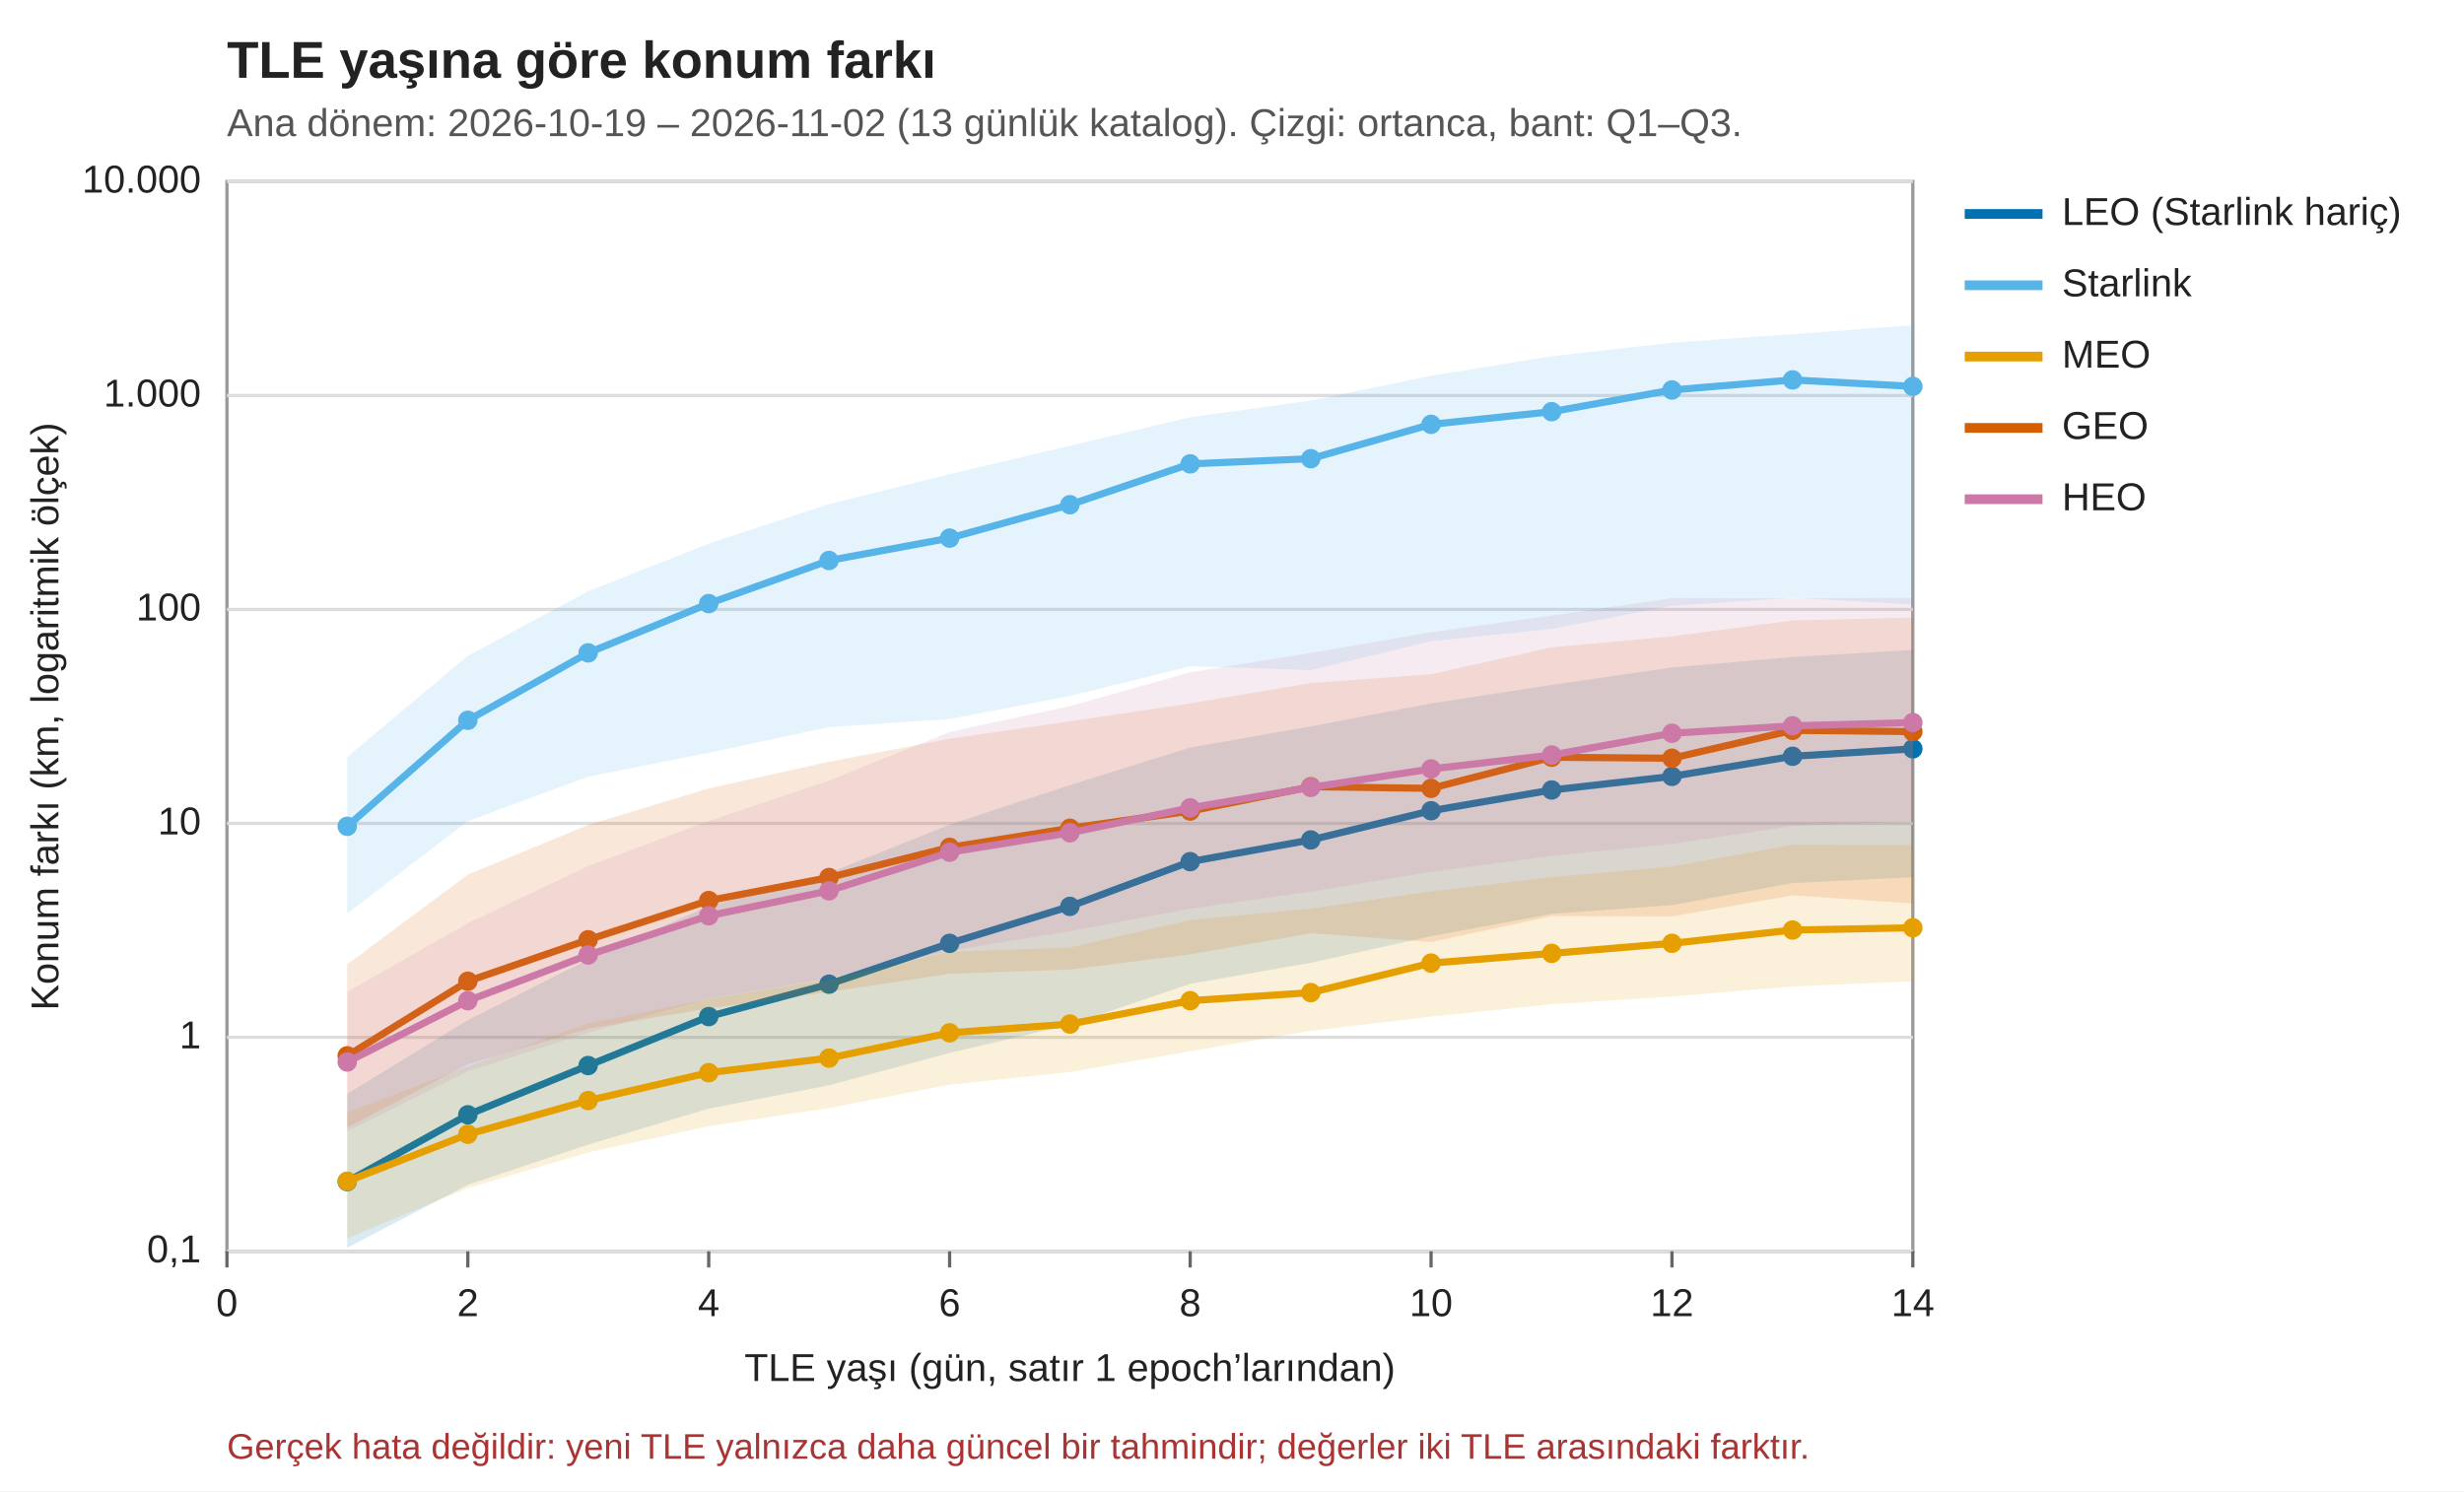
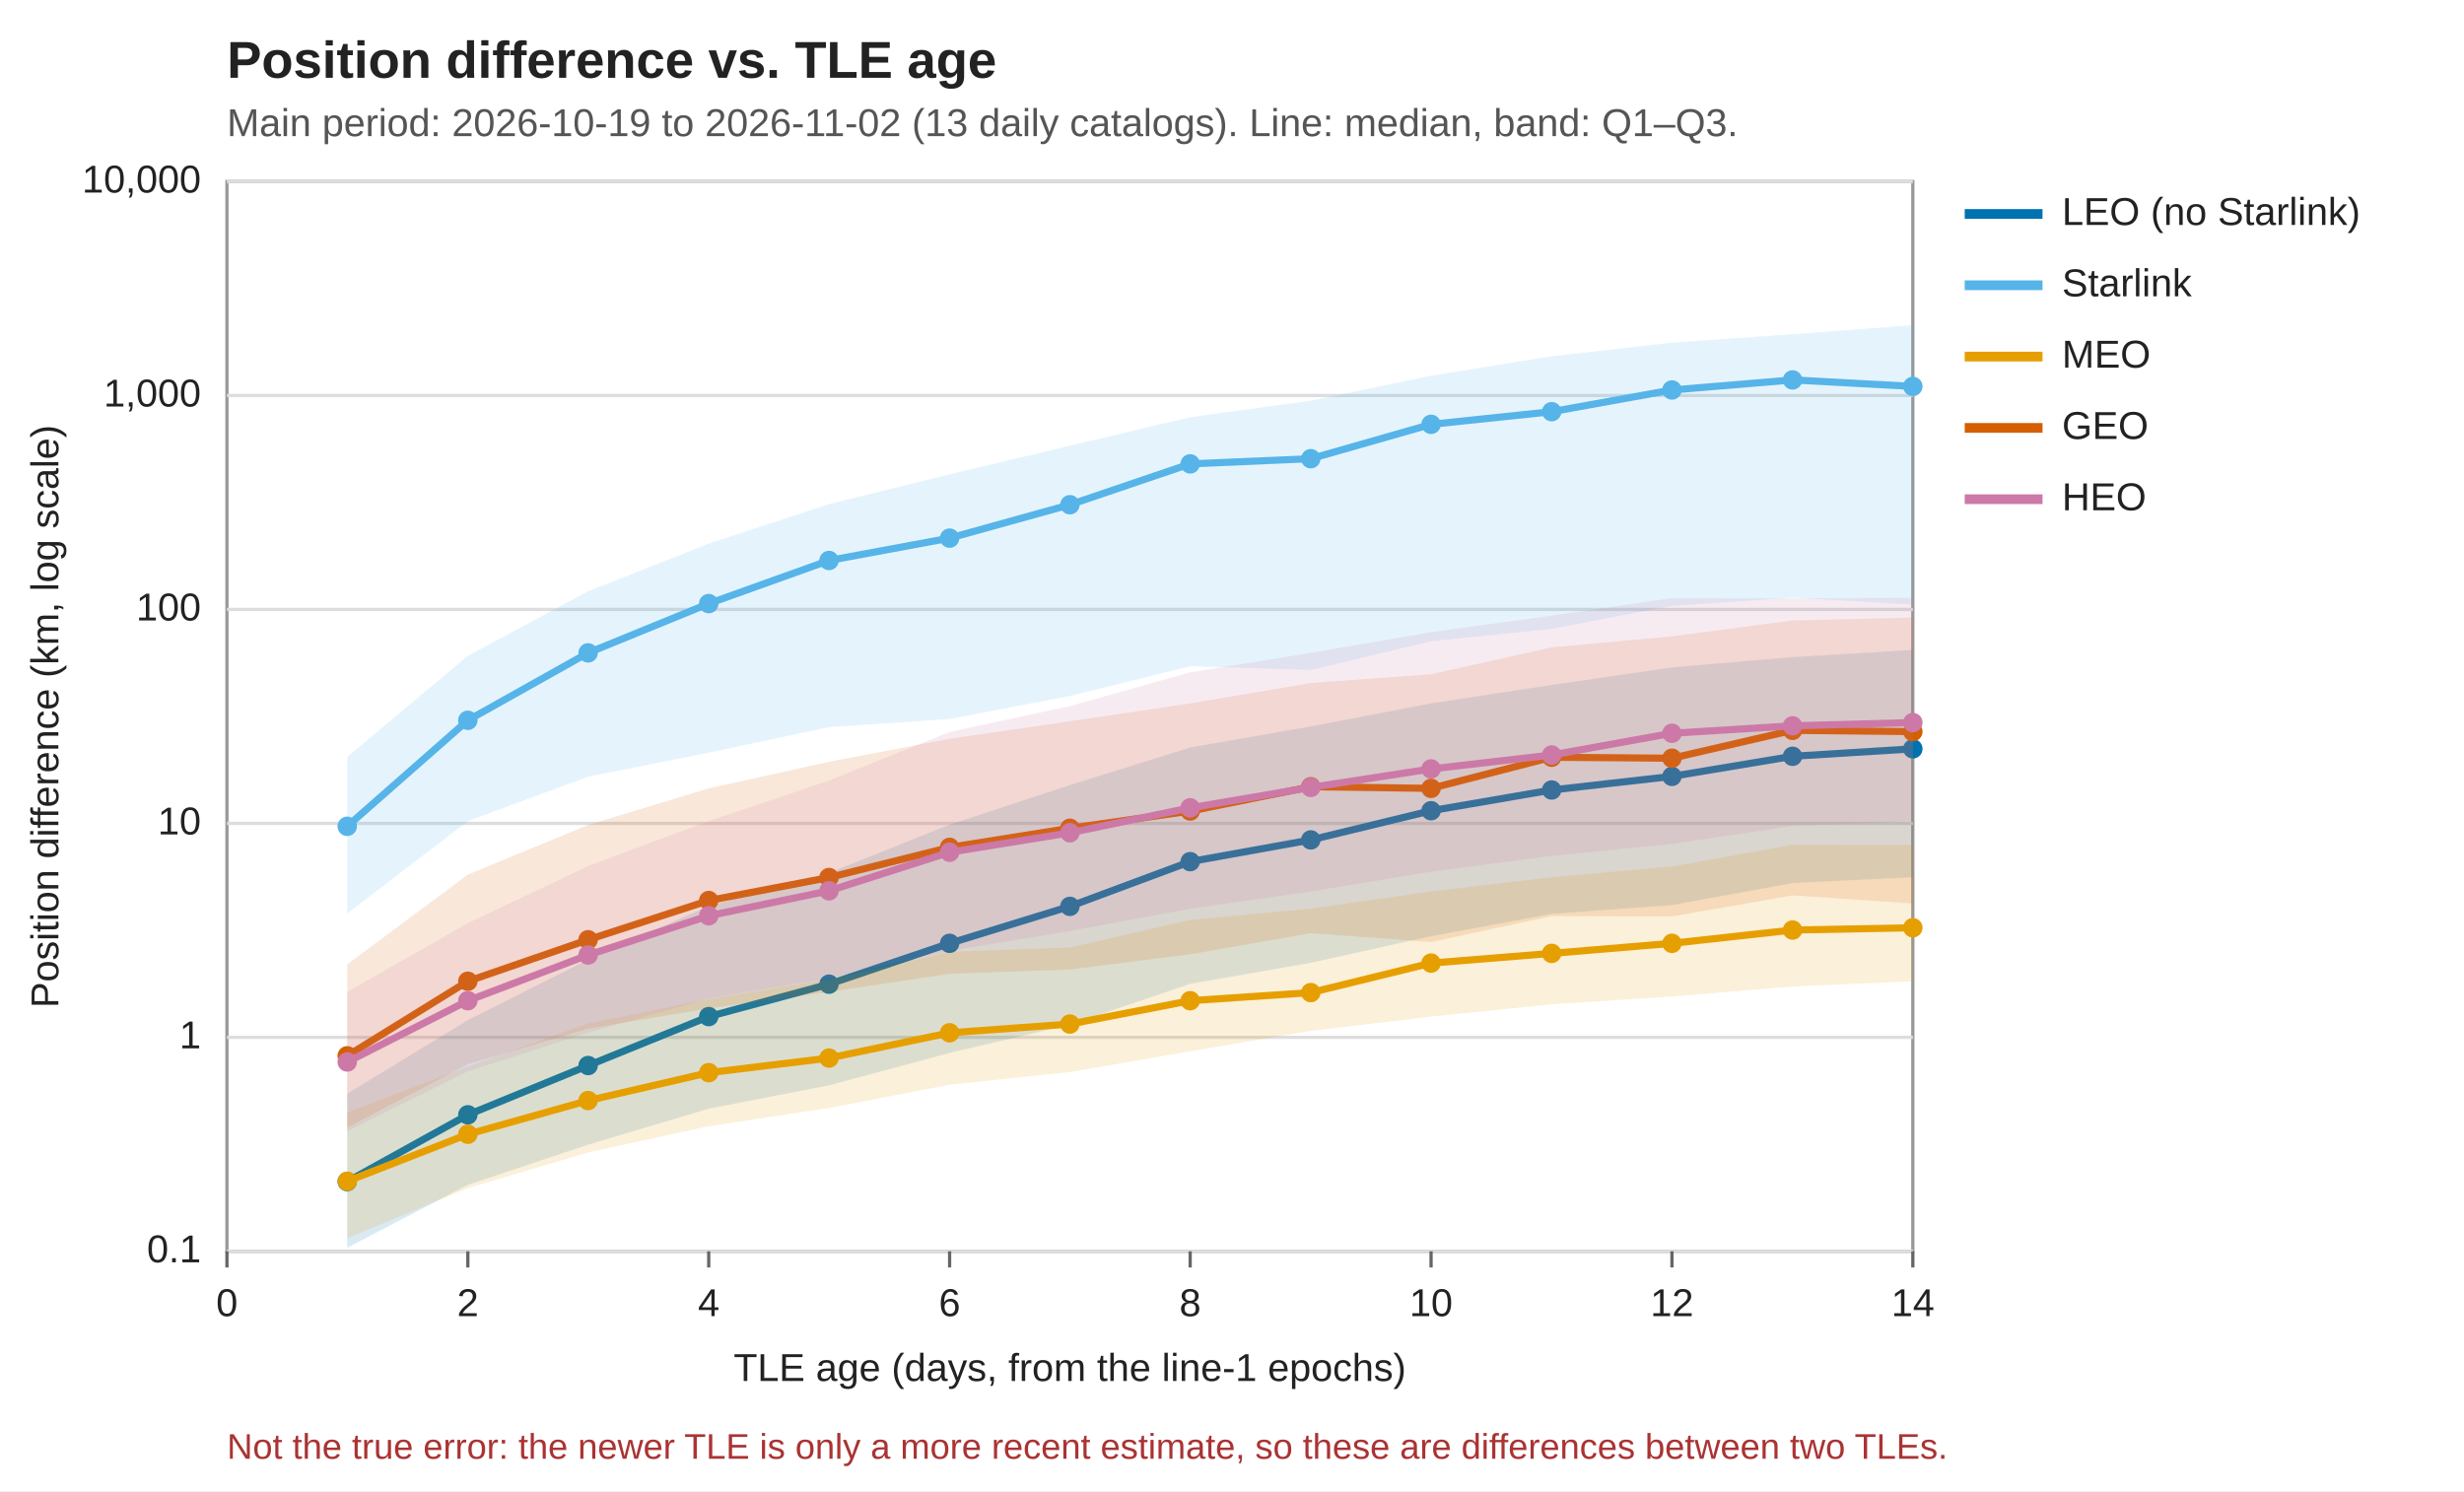
<svg xmlns="http://www.w3.org/2000/svg" viewBox="0 0 760 460" width="760" height="460" font-family="Arial, sans-serif" font-size="12" fill="#222">
  <rect width="760" height="460" fill="#fff" />
-   <text x="70" y="24" font-size="16" font-weight="bold">TLE yaşına göre konum farkı</text>
-   <text x="70" y="42" fill="#555">Ana dönem: 2026-10-19 – 2026-11-02 (13 günlük katalog). Çizgi: ortanca, bant: Q1–Q3.</text>
+   <text x="70" y="24" font-size="16" font-weight="bold">Position difference vs. TLE age</text>
+   <text x="70" y="42" fill="#555">Main period: 2026-10-19 to 2026-11-02 (13 daily catalogs). Line: median, band: Q1–Q3.</text>
  <rect x="70" y="56" width="520" height="330" fill="none" stroke="#999" />
  <line x1="70" x2="590" y1="386.0" y2="386.0" stroke="#ddd" />
-   <text x="62" y="386.0" text-anchor="end" dominant-baseline="middle">0,1</text>
+   <text x="62" y="386.0" text-anchor="end" dominant-baseline="middle">0.1</text>
  <line x1="70" x2="590" y1="320.0" y2="320.0" stroke="#ddd" />
  <text x="62" y="320.0" text-anchor="end" dominant-baseline="middle">1</text>
  <line x1="70" x2="590" y1="254.0" y2="254.0" stroke="#ddd" />
  <text x="62" y="254.0" text-anchor="end" dominant-baseline="middle">10</text>
  <line x1="70" x2="590" y1="188.0" y2="188.0" stroke="#ddd" />
  <text x="62" y="188.0" text-anchor="end" dominant-baseline="middle">100</text>
  <line x1="70" x2="590" y1="122.0" y2="122.0" stroke="#ddd" />
-   <text x="62" y="122.0" text-anchor="end" dominant-baseline="middle">1.000</text>
+   <text x="62" y="122.0" text-anchor="end" dominant-baseline="middle">1,000</text>
  <line x1="70" x2="590" y1="56.0" y2="56.0" stroke="#ddd" />
-   <text x="62" y="56.0" text-anchor="end" dominant-baseline="middle">10.000</text>
+   <text x="62" y="56.0" text-anchor="end" dominant-baseline="middle">10,000</text>
  <line x1="70.0" x2="70.0" y1="386" y2="391" stroke="#666" />
  <text x="70.0" y="406" text-anchor="middle">0</text>
  <line x1="144.3" x2="144.3" y1="386" y2="391" stroke="#666" />
  <text x="144.3" y="406" text-anchor="middle">2</text>
  <line x1="218.6" x2="218.6" y1="386" y2="391" stroke="#666" />
  <text x="218.6" y="406" text-anchor="middle">4</text>
  <line x1="292.9" x2="292.9" y1="386" y2="391" stroke="#666" />
  <text x="292.9" y="406" text-anchor="middle">6</text>
  <line x1="367.1" x2="367.1" y1="386" y2="391" stroke="#666" />
  <text x="367.1" y="406" text-anchor="middle">8</text>
  <line x1="441.4" x2="441.4" y1="386" y2="391" stroke="#666" />
  <text x="441.4" y="406" text-anchor="middle">10</text>
  <line x1="515.7" x2="515.7" y1="386" y2="391" stroke="#666" />
  <text x="515.7" y="406" text-anchor="middle">12</text>
  <line x1="590.0" x2="590.0" y1="386" y2="391" stroke="#666" />
  <text x="590.0" y="406" text-anchor="middle">14</text>
  <polygon points="107.1,337.4 144.3,314.7 181.4,296.0 218.6,279.5 255.7,269.3 292.9,254.4 330.0,242.2 367.1,230.6 404.3,224.1 441.4,217.0 478.6,211.3 515.7,205.9 552.9,202.7 590.0,200.5 590.0,270.6 552.9,272.4 515.7,279.2 478.6,281.9 441.4,288.8 404.3,297.0 367.1,303.5 330.0,316.1 292.9,324.8 255.7,334.8 218.6,342.0 181.4,353.1 144.3,365.5 107.1,384.9" fill="#0072B2" fill-opacity="0.15" />
  <polyline points="107.1,364.5 144.3,343.9 181.4,328.7 218.6,313.6 255.7,303.6 292.9,291.0 330.0,279.6 367.1,265.8 404.3,259.1 441.4,250.1 478.6,243.7 515.7,239.5 552.9,233.3 590.0,231.0" fill="none" stroke="#0072B2" stroke-width="2.2" />
  <circle cx="107.1" cy="364.5" r="3" fill="#0072B2" />
  <circle cx="144.3" cy="343.9" r="3" fill="#0072B2" />
  <circle cx="181.4" cy="328.7" r="3" fill="#0072B2" />
  <circle cx="218.6" cy="313.6" r="3" fill="#0072B2" />
  <circle cx="255.7" cy="303.6" r="3" fill="#0072B2" />
  <circle cx="292.9" cy="291.0" r="3" fill="#0072B2" />
  <circle cx="330.0" cy="279.6" r="3" fill="#0072B2" />
  <circle cx="367.1" cy="265.8" r="3" fill="#0072B2" />
  <circle cx="404.3" cy="259.1" r="3" fill="#0072B2" />
  <circle cx="441.4" cy="250.1" r="3" fill="#0072B2" />
  <circle cx="478.6" cy="243.7" r="3" fill="#0072B2" />
  <circle cx="515.7" cy="239.5" r="3" fill="#0072B2" />
  <circle cx="552.9" cy="233.3" r="3" fill="#0072B2" />
  <circle cx="590.0" cy="231.0" r="3" fill="#0072B2" />
  <line x1="606" x2="630" y1="66" y2="66" stroke="#0072B2" stroke-width="3" />
-   <text x="636" y="66" dominant-baseline="middle">LEO (Starlink hariç)</text>
+   <text x="636" y="66" dominant-baseline="middle">LEO (no Starlink)</text>
  <polygon points="107.1,233.5 144.3,202.3 181.4,182.4 218.6,167.7 255.7,155.5 292.9,146.3 330.0,137.5 367.1,128.7 404.3,123.6 441.4,115.9 478.6,109.9 515.7,105.7 552.9,103.1 590.0,100.3 590.0,186.5 552.9,184.4 515.7,186.9 478.6,194.0 441.4,197.8 404.3,206.7 367.1,205.5 330.0,214.7 292.9,221.8 255.7,224.3 218.6,232.2 181.4,239.6 144.3,253.3 107.1,281.8" fill="#56B4E9" fill-opacity="0.15" />
  <polyline points="107.1,254.9 144.3,222.2 181.4,201.4 218.6,186.2 255.7,172.9 292.9,166.0 330.0,155.7 367.1,143.1 404.3,141.5 441.4,130.9 478.6,127.0 515.7,120.3 552.9,117.2 590.0,119.2" fill="none" stroke="#56B4E9" stroke-width="2.2" />
  <circle cx="107.1" cy="254.9" r="3" fill="#56B4E9" />
  <circle cx="144.3" cy="222.2" r="3" fill="#56B4E9" />
  <circle cx="181.4" cy="201.4" r="3" fill="#56B4E9" />
  <circle cx="218.6" cy="186.2" r="3" fill="#56B4E9" />
  <circle cx="255.7" cy="172.9" r="3" fill="#56B4E9" />
  <circle cx="292.9" cy="166.0" r="3" fill="#56B4E9" />
  <circle cx="330.0" cy="155.7" r="3" fill="#56B4E9" />
  <circle cx="367.1" cy="143.1" r="3" fill="#56B4E9" />
  <circle cx="404.3" cy="141.5" r="3" fill="#56B4E9" />
  <circle cx="441.4" cy="130.9" r="3" fill="#56B4E9" />
  <circle cx="478.6" cy="127.0" r="3" fill="#56B4E9" />
  <circle cx="515.7" cy="120.3" r="3" fill="#56B4E9" />
  <circle cx="552.9" cy="117.2" r="3" fill="#56B4E9" />
  <circle cx="590.0" cy="119.2" r="3" fill="#56B4E9" />
  <line x1="606" x2="630" y1="88" y2="88" stroke="#56B4E9" stroke-width="3" />
  <text x="636" y="88" dominant-baseline="middle">Starlink</text>
  <polygon points="107.1,343.2 144.3,329.0 181.4,315.7 218.6,308.2 255.7,302.1 292.9,293.6 330.0,292.3 367.1,283.8 404.3,280.3 441.4,275.0 478.6,270.6 515.7,267.3 552.9,260.6 590.0,260.7 590.0,302.7 552.9,304.3 515.7,307.4 478.6,309.8 441.4,313.6 404.3,318.0 367.1,324.3 330.0,330.7 292.9,334.6 255.7,341.8 218.6,347.4 181.4,355.5 144.3,366.5 107.1,382.0" fill="#E69F00" fill-opacity="0.15" />
  <polyline points="107.1,364.4 144.3,349.9 181.4,339.5 218.6,330.9 255.7,326.4 292.9,318.6 330.0,315.9 367.1,308.7 404.3,306.2 441.4,297.1 478.6,294.1 515.7,291.0 552.9,286.9 590.0,286.2" fill="none" stroke="#E69F00" stroke-width="2.2" />
  <circle cx="107.1" cy="364.4" r="3" fill="#E69F00" />
  <circle cx="144.3" cy="349.9" r="3" fill="#E69F00" />
  <circle cx="181.4" cy="339.5" r="3" fill="#E69F00" />
  <circle cx="218.6" cy="330.9" r="3" fill="#E69F00" />
  <circle cx="255.7" cy="326.4" r="3" fill="#E69F00" />
  <circle cx="292.9" cy="318.6" r="3" fill="#E69F00" />
  <circle cx="330.0" cy="315.9" r="3" fill="#E69F00" />
  <circle cx="367.1" cy="308.7" r="3" fill="#E69F00" />
  <circle cx="404.3" cy="306.2" r="3" fill="#E69F00" />
  <circle cx="441.4" cy="297.1" r="3" fill="#E69F00" />
  <circle cx="478.6" cy="294.1" r="3" fill="#E69F00" />
  <circle cx="515.7" cy="291.0" r="3" fill="#E69F00" />
  <circle cx="552.9" cy="286.9" r="3" fill="#E69F00" />
  <circle cx="590.0" cy="286.2" r="3" fill="#E69F00" />
  <line x1="606" x2="630" y1="110" y2="110" stroke="#E69F00" stroke-width="3" />
  <text x="636" y="110" dominant-baseline="middle">MEO</text>
  <polygon points="107.1,297.5 144.3,269.8 181.4,254.5 218.6,243.2 255.7,235.0 292.9,227.9 330.0,222.5 367.1,217.0 404.3,210.7 441.4,208.0 478.6,199.7 515.7,196.3 552.9,191.4 590.0,190.5 590.0,278.7 552.9,276.2 515.7,282.7 478.6,282.6 441.4,290.6 404.3,287.9 367.1,294.4 330.0,299.1 292.9,300.4 255.7,306.0 218.6,311.1 181.4,317.3 144.3,328.3 107.1,347.8" fill="#D55E00" fill-opacity="0.15" />
  <polyline points="107.1,325.7 144.3,302.7 181.4,289.9 218.6,277.8 255.7,270.7 292.9,261.4 330.0,255.5 367.1,250.2 404.3,242.7 441.4,243.2 478.6,233.6 515.7,233.9 552.9,225.3 590.0,225.7" fill="none" stroke="#D55E00" stroke-width="2.2" />
  <circle cx="107.1" cy="325.7" r="3" fill="#D55E00" />
  <circle cx="144.3" cy="302.7" r="3" fill="#D55E00" />
  <circle cx="181.4" cy="289.9" r="3" fill="#D55E00" />
  <circle cx="218.6" cy="277.8" r="3" fill="#D55E00" />
  <circle cx="255.7" cy="270.7" r="3" fill="#D55E00" />
  <circle cx="292.9" cy="261.4" r="3" fill="#D55E00" />
  <circle cx="330.0" cy="255.5" r="3" fill="#D55E00" />
  <circle cx="367.1" cy="250.2" r="3" fill="#D55E00" />
  <circle cx="404.3" cy="242.7" r="3" fill="#D55E00" />
  <circle cx="441.4" cy="243.2" r="3" fill="#D55E00" />
  <circle cx="478.6" cy="233.6" r="3" fill="#D55E00" />
  <circle cx="515.7" cy="233.9" r="3" fill="#D55E00" />
  <circle cx="552.9" cy="225.3" r="3" fill="#D55E00" />
  <circle cx="590.0" cy="225.7" r="3" fill="#D55E00" />
  <line x1="606" x2="630" y1="132" y2="132" stroke="#D55E00" stroke-width="3" />
  <text x="636" y="132" dominant-baseline="middle">GEO</text>
  <polygon points="107.1,306.0 144.3,284.8 181.4,267.2 218.6,253.3 255.7,240.8 292.9,225.8 330.0,217.8 367.1,207.4 404.3,201.4 441.4,195.0 478.6,189.9 515.7,184.5 552.9,184.6 590.0,184.4 590.0,253.3 552.9,254.8 515.7,260.3 478.6,264.0 441.4,268.9 404.3,275.0 367.1,280.3 330.0,287.2 292.9,293.3 255.7,301.8 218.6,308.0 181.4,318.6 144.3,330.5 107.1,349.0" fill="#CC79A7" fill-opacity="0.15" />
  <polyline points="107.1,327.6 144.3,308.7 181.4,294.6 218.6,282.5 255.7,274.8 292.9,262.9 330.0,256.9 367.1,249.2 404.3,242.9 441.4,237.2 478.6,232.9 515.7,226.2 552.9,223.9 590.0,222.9" fill="none" stroke="#CC79A7" stroke-width="2.2" />
  <circle cx="107.1" cy="327.6" r="3" fill="#CC79A7" />
  <circle cx="144.3" cy="308.7" r="3" fill="#CC79A7" />
  <circle cx="181.4" cy="294.6" r="3" fill="#CC79A7" />
  <circle cx="218.6" cy="282.5" r="3" fill="#CC79A7" />
  <circle cx="255.7" cy="274.8" r="3" fill="#CC79A7" />
  <circle cx="292.9" cy="262.9" r="3" fill="#CC79A7" />
  <circle cx="330.0" cy="256.9" r="3" fill="#CC79A7" />
  <circle cx="367.1" cy="249.2" r="3" fill="#CC79A7" />
  <circle cx="404.3" cy="242.9" r="3" fill="#CC79A7" />
  <circle cx="441.4" cy="237.2" r="3" fill="#CC79A7" />
  <circle cx="478.6" cy="232.9" r="3" fill="#CC79A7" />
  <circle cx="515.7" cy="226.2" r="3" fill="#CC79A7" />
  <circle cx="552.9" cy="223.9" r="3" fill="#CC79A7" />
  <circle cx="590.0" cy="222.9" r="3" fill="#CC79A7" />
  <line x1="606" x2="630" y1="154" y2="154" stroke="#CC79A7" stroke-width="3" />
  <text x="636" y="154" dominant-baseline="middle">HEO</text>
-   <text x="330" y="426" text-anchor="middle">TLE yaşı (gün, satır 1 epoch’larından)</text>
-   <text transform="translate(18 221) rotate(-90)" text-anchor="middle">Konum farkı (km, logaritmik ölçek)</text>
-   <text x="70" y="450" fill="#a33" font-size="11">Gerçek hata değildir: yeni TLE yalnızca daha güncel bir tahmindir; değerler iki TLE arasındaki farktır.</text>
+   <text x="330" y="426" text-anchor="middle">TLE age (days, from the line-1 epochs)</text>
+   <text transform="translate(18 221) rotate(-90)" text-anchor="middle">Position difference (km, log scale)</text>
+   <text x="70" y="450" fill="#a33" font-size="11">Not the true error: the newer TLE is only a more recent estimate, so these are differences between two TLEs.</text>
</svg>
